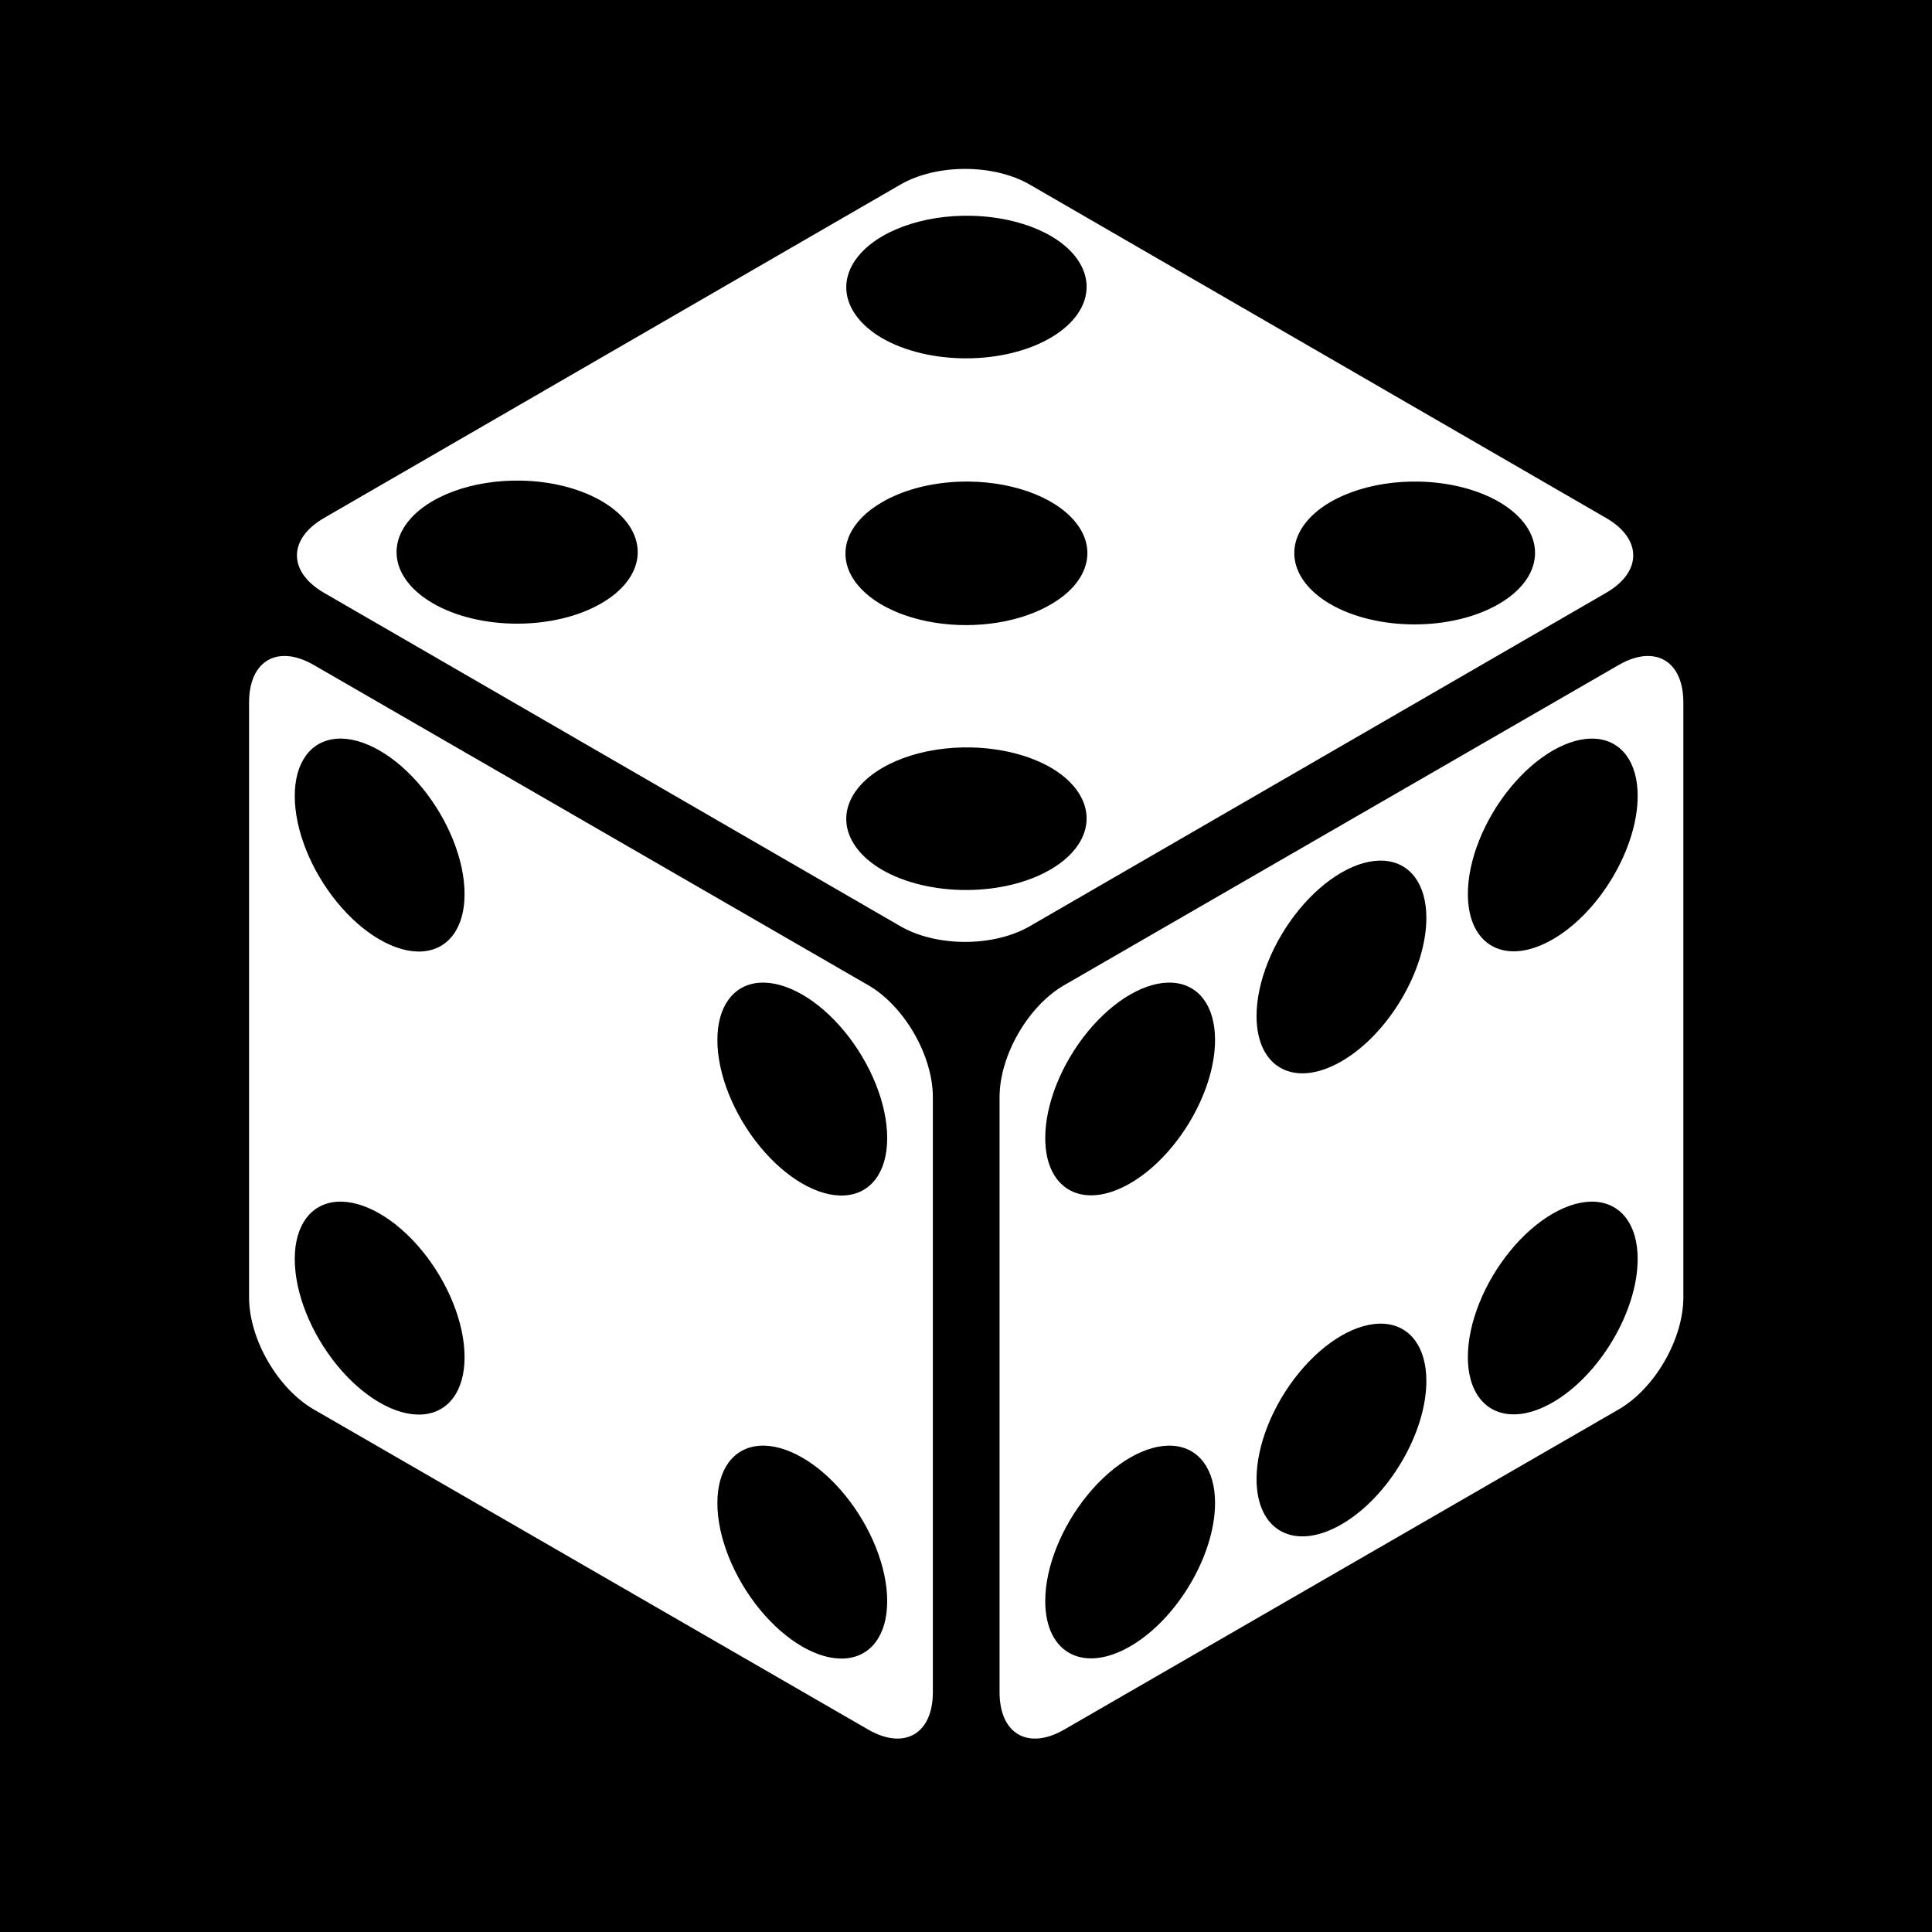
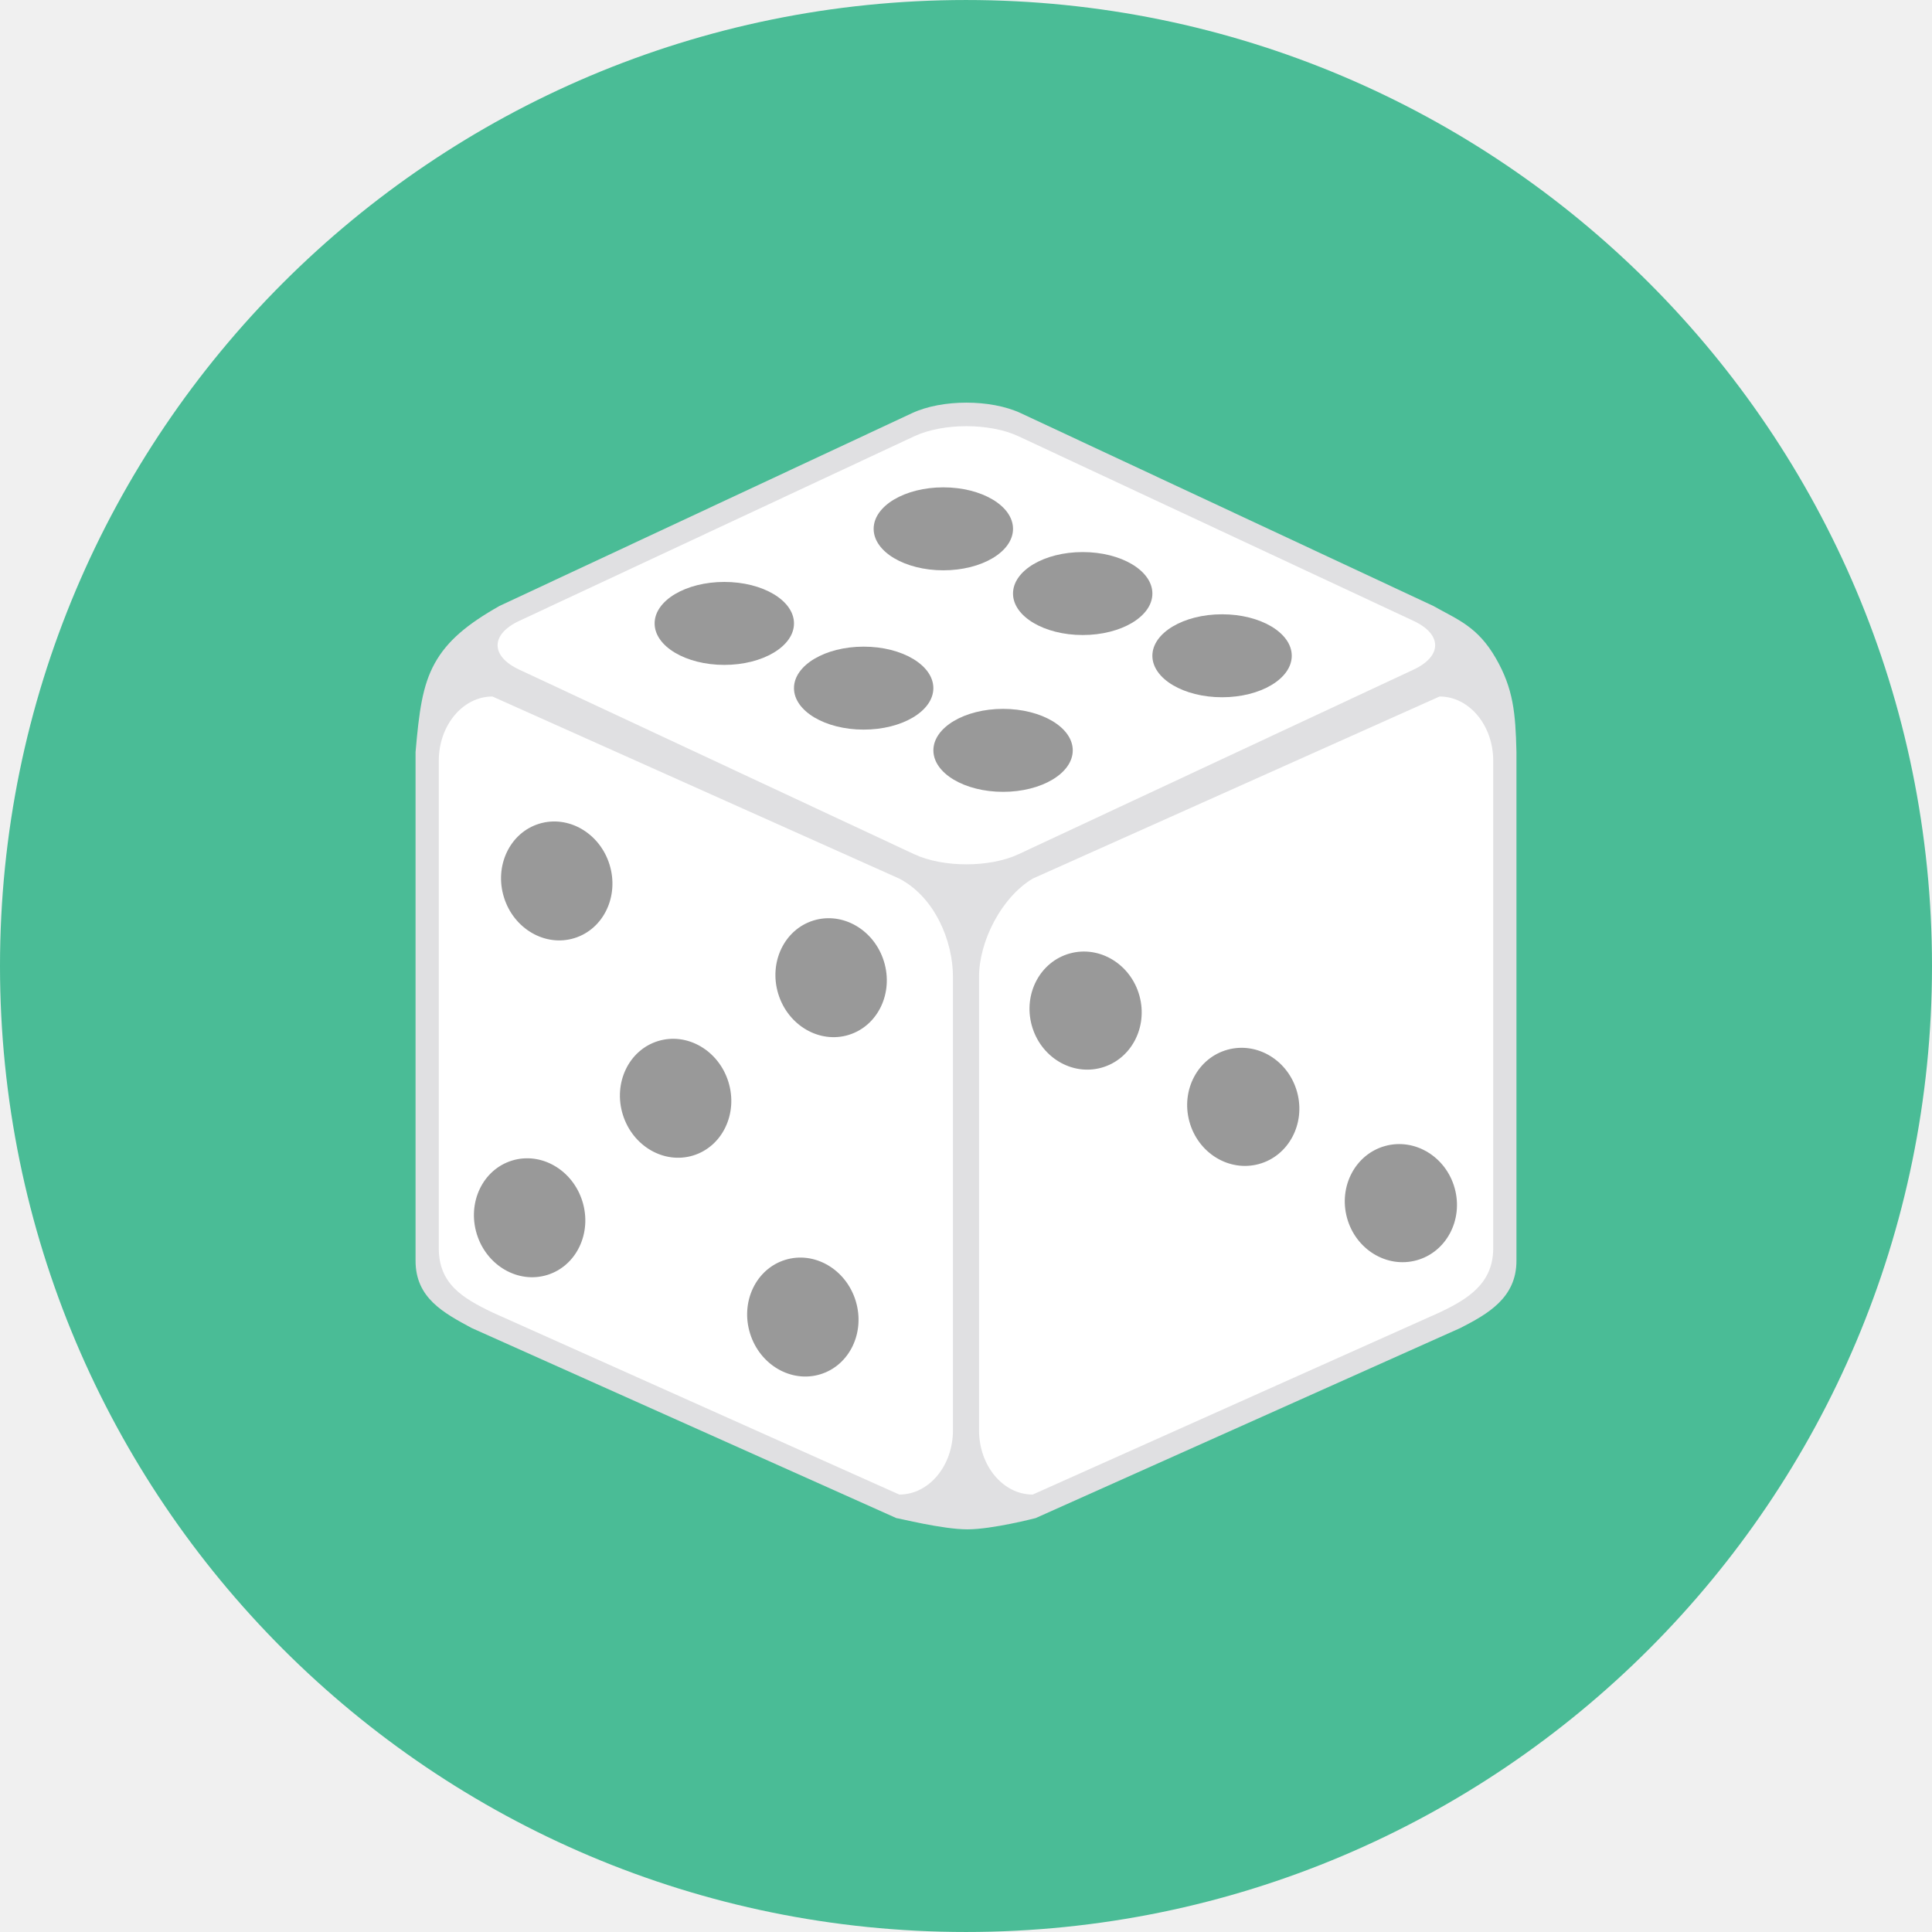
- <svg xmlns="http://www.w3.org/2000/svg" viewBox="0 0 512 512">
-   <path d="M0 0h512v512H0z" fill="#000" fill-opacity="1" />
-   <g class="" transform="translate(0,0)" style="">
-     <path d="M255.76 44.764c-6.176 0-12.353 1.384-17.137 4.152L85.87 137.276c-9.57 5.536-9.57 14.29 0 19.826l152.753 88.36c9.57 5.536 24.703 5.536 34.272 0l152.753-88.36c9.57-5.535 9.57-14.29 0-19.825l-152.753-88.36c-4.785-2.77-10.96-4.153-17.135-4.153zm1.86 12.423a31.953 18.96 0 0 1 21.194 5.536 31.953 18.96 0 0 1-45.187 26.812 31.953 18.96 0 0 1 23.992-32.347zm-119.173 70.188a31.953 18.96 0 0 1 .002 0 31.953 18.96 0 0 1 21.195 5.535 31.953 18.96 0 0 1-45.19 26.813 31.953 18.96 0 0 1 23.992-32.348zm118.24.244a31.953 18.96 0 0 1 22.125 32.362 31.953 18.96 0 1 1-45.187-26.812 31.953 18.96 0 0 1 23.06-5.55zm119.663.015a31.953 18.96 0 0 1 .002 0 31.953 18.96 0 0 1 21.195 5.535 31.953 18.96 0 0 1-45.19 26.812 31.953 18.96 0 0 1 23.993-32.347zM75.67 173.84c-5.753-.155-9.664 4.336-9.664 12.28v157.696c0 11.052 7.57 24.163 17.14 29.69l146.93 84.848c9.57 5.526 17.14 1.156 17.14-9.895V290.76c0-11.052-7.57-24.16-17.14-29.688l-146.93-84.847c-2.69-1.555-5.225-2.327-7.476-2.387zm360.773.002c-2.25.06-4.783.83-7.474 2.385l-146.935 84.847c-9.57 5.527-17.14 18.638-17.14 29.69v157.7c0 11.05 7.57 15.418 17.14 9.89L428.97 373.51c9.57-5.527 17.137-18.636 17.137-29.688v-157.7c0-7.942-3.91-12.432-9.664-12.278zM89.297 195.77a31.236 18.008 58.094 0 1 33.818 41.183 31.236 18.008 58.094 1 1-45-25.98 31.236 18.008 58.094 0 1 11.182-15.203zm333.52 0A18.008 31.236 31.906 0 1 434 210.973a18.008 31.236 31.906 0 1-45 25.98 18.008 31.236 31.906 0 1 33.818-41.183zm-165.198 2.314a31.953 18.96 0 0 1 21.194 5.535 31.953 18.96 0 0 1-45.187 26.812 31.953 18.96 0 0 1 23.992-32.348zm109.198 30.018A18.008 31.236 31.906 0 1 378 243.305a18.008 31.236 31.906 0 1-45 25.98 18.008 31.236 31.906 0 1 33.818-41.183zm-165.52 32.332a31.236 18.008 58.094 0 1 33.817 41.183 31.236 18.008 58.094 1 1-45-25.98 31.236 18.008 58.094 0 1 11.182-15.203zm109.52 0A18.008 31.236 31.906 0 1 322 275.637a18.008 31.236 31.906 0 1-45 25.98 18.008 31.236 31.906 0 1 33.818-41.183zM89.298 318.48a31.236 18.008 58.094 0 1 33.817 41.184 31.236 18.008 58.094 1 1-45-25.98 31.236 18.008 58.094 0 1 11.182-15.204zm333.52 0A18.008 31.236 31.906 0 1 434 333.684a18.008 31.236 31.906 0 1-45 25.98 18.008 31.236 31.906 0 1 33.818-41.184zm-56 32.332A18.008 31.236 31.906 0 1 378 366.017a18.008 31.236 31.906 0 1-45 25.98 18.008 31.236 31.906 0 1 33.818-41.183zm-165.52 32.33a31.236 18.008 58.094 0 1 33.817 41.184 31.236 18.008 58.094 1 1-45-25.98 31.236 18.008 58.094 0 1 11.182-15.203zm109.52 0A18.008 31.236 31.906 0 1 322 398.347a18.008 31.236 31.906 0 1-45 25.98 18.008 31.236 31.906 0 1 33.818-41.183z" fill="#fff" fill-opacity="1" />
+ <svg xmlns="http://www.w3.org/2000/svg" version="1.1" id="Layer_1" x="0px" y="0px" viewBox="0 0 496.158 496.158" style="enable-background:new 0 0 496.158 496.158;" xml:space="preserve">
+   <path style="fill:#4ABC96;" d="M248.082,0.003C111.07,0.003,0,111.063,0,248.085c0,137.001,111.07,248.07,248.082,248.07  c137.006,0,248.076-111.069,248.076-248.07C496.158,111.062,385.088,0.003,248.082,0.003z" />
+   <path style="fill:#E0E0E2;" d="M384.149,169.049c-4.687-8.149-9.8-9.907-16.064-13.437L262.15,106.106  c-7.717-3.603-20.225-3.603-27.939,0l-105.936,49.506c-8.31,4.702-13.423,8.962-16.619,14.715  c-3.196,5.752-4.048,12.57-4.936,22.791v130.686c0,9.517,7.173,13.343,14.386,17.233l109.092,48.828  c0.477,0,11.846,2.889,18.238,2.889c6.392,0,17.526-2.889,17.526-2.889l109.092-48.828c6.966-3.57,14.386-7.716,14.386-17.233  V193.119C389.209,183.111,388.639,176.855,384.149,169.049z" />
+   <g>
+     <path style="fill:#FFFFFF;" d="M230.952,225.638l-104.488-46.767c-7.61,0-13.779,7.391-13.779,16.506v125.171   c0,9.115,6.001,12.765,13.779,16.506l104.488,46.767c7.61,0,13.779-7.391,13.779-16.506V250.856   C244.73,241.741,240.139,230.452,230.952,225.638z" />
+     <path style="fill:#FFFFFF;" d="M369.695,178.871l-104.488,46.767c-8.036,4.813-13.779,16.103-13.779,25.218v116.459   c0,9.115,6.169,16.506,13.779,16.506l104.488-46.767c7.21-3.422,13.779-7.391,13.779-16.506V195.377   C383.474,186.262,377.305,178.871,369.695,178.871z" />
+     <path style="fill:#FFFFFF;" d="M363.021,159.454l-101.465-47.417c-7.391-3.452-19.372-3.452-26.761,0L133.33,159.454   c-7.389,3.456-7.39,9.054,0,12.509l101.465,47.415c7.389,3.455,19.371,3.455,26.761,0l101.465-47.415   C370.41,168.508,370.41,162.909,363.021,159.454z" />
  </g>
+   <g>
+     <ellipse transform="matrix(-0.2638 -0.9646 0.9646 -0.2638 156.6149 737.5097)" style="fill:#999999;" cx="359.756" cy="308.987" rx="15.223" ry="14.341" />
+     <ellipse transform="matrix(-0.2638 -0.9646 0.9646 -0.2638 129.3093 667.2164)" style="fill:#999999;" cx="319.278" cy="284.261" rx="15.223" ry="14.341" />
+     <ellipse transform="matrix(-0.2638 -0.9646 0.9646 -0.2638 101.9889 596.9172)" style="fill:#999999;" cx="278.79" cy="259.538" rx="15.221" ry="14.342" />
+     <ellipse style="fill:#999999;" cx="186.009" cy="160.099" rx="17.896" ry="10.653" />
+     <ellipse style="fill:#999999;" cx="242.259" cy="135.809" rx="17.896" ry="10.653" />
+     <ellipse style="fill:#999999;" cx="257.599" cy="192.699" rx="17.896" ry="10.653" />
+     <ellipse style="fill:#999999;" cx="313.839" cy="168.409" rx="17.896" ry="10.653" />
+     <ellipse style="fill:#999999;" cx="221.799" cy="176.719" rx="17.896" ry="10.653" />
+     <ellipse style="fill:#999999;" cx="278.049" cy="152.429" rx="17.896" ry="10.653" />
+     <ellipse transform="matrix(-0.2949 -0.9555 0.9555 -0.2949 -31.0227 429.57)" style="fill:#999999;" cx="142.981" cy="226.231" rx="15.369" ry="14.196" />
+     <ellipse transform="matrix(-0.2949 -0.9555 0.9555 -0.2949 36.4825 529.0678)" style="fill:#999999;" cx="213.443" cy="251.074" rx="15.37" ry="14.196" />
+     <ellipse transform="matrix(-0.2949 -0.9555 0.9555 -0.2949 -122.6878 534.9259)" style="fill:#999999;" cx="136.02" cy="312.729" rx="15.369" ry="14.196" />
+     <ellipse transform="matrix(-0.2949 -0.9555 0.9555 -0.2949 -44.8175 531.011)" style="fill:#999999;" cx="173.51" cy="282.041" rx="15.37" ry="14.196" />
+     <ellipse transform="matrix(-0.2948 -0.9556 0.9556 -0.2948 -56.266 634.9529)" style="fill:#999999;" cx="206.16" cy="338.238" rx="15.369" ry="14.195" />
+   </g>
+   <g>
+ </g>
+   <g>
+ </g>
+   <g>
+ </g>
+   <g>
+ </g>
+   <g>
+ </g>
+   <g>
+ </g>
+   <g>
+ </g>
+   <g>
+ </g>
+   <g>
+ </g>
+   <g>
+ </g>
+   <g>
+ </g>
+   <g>
+ </g>
+   <g>
+ </g>
+   <g>
+ </g>
+   <g>
+ </g>
</svg>
